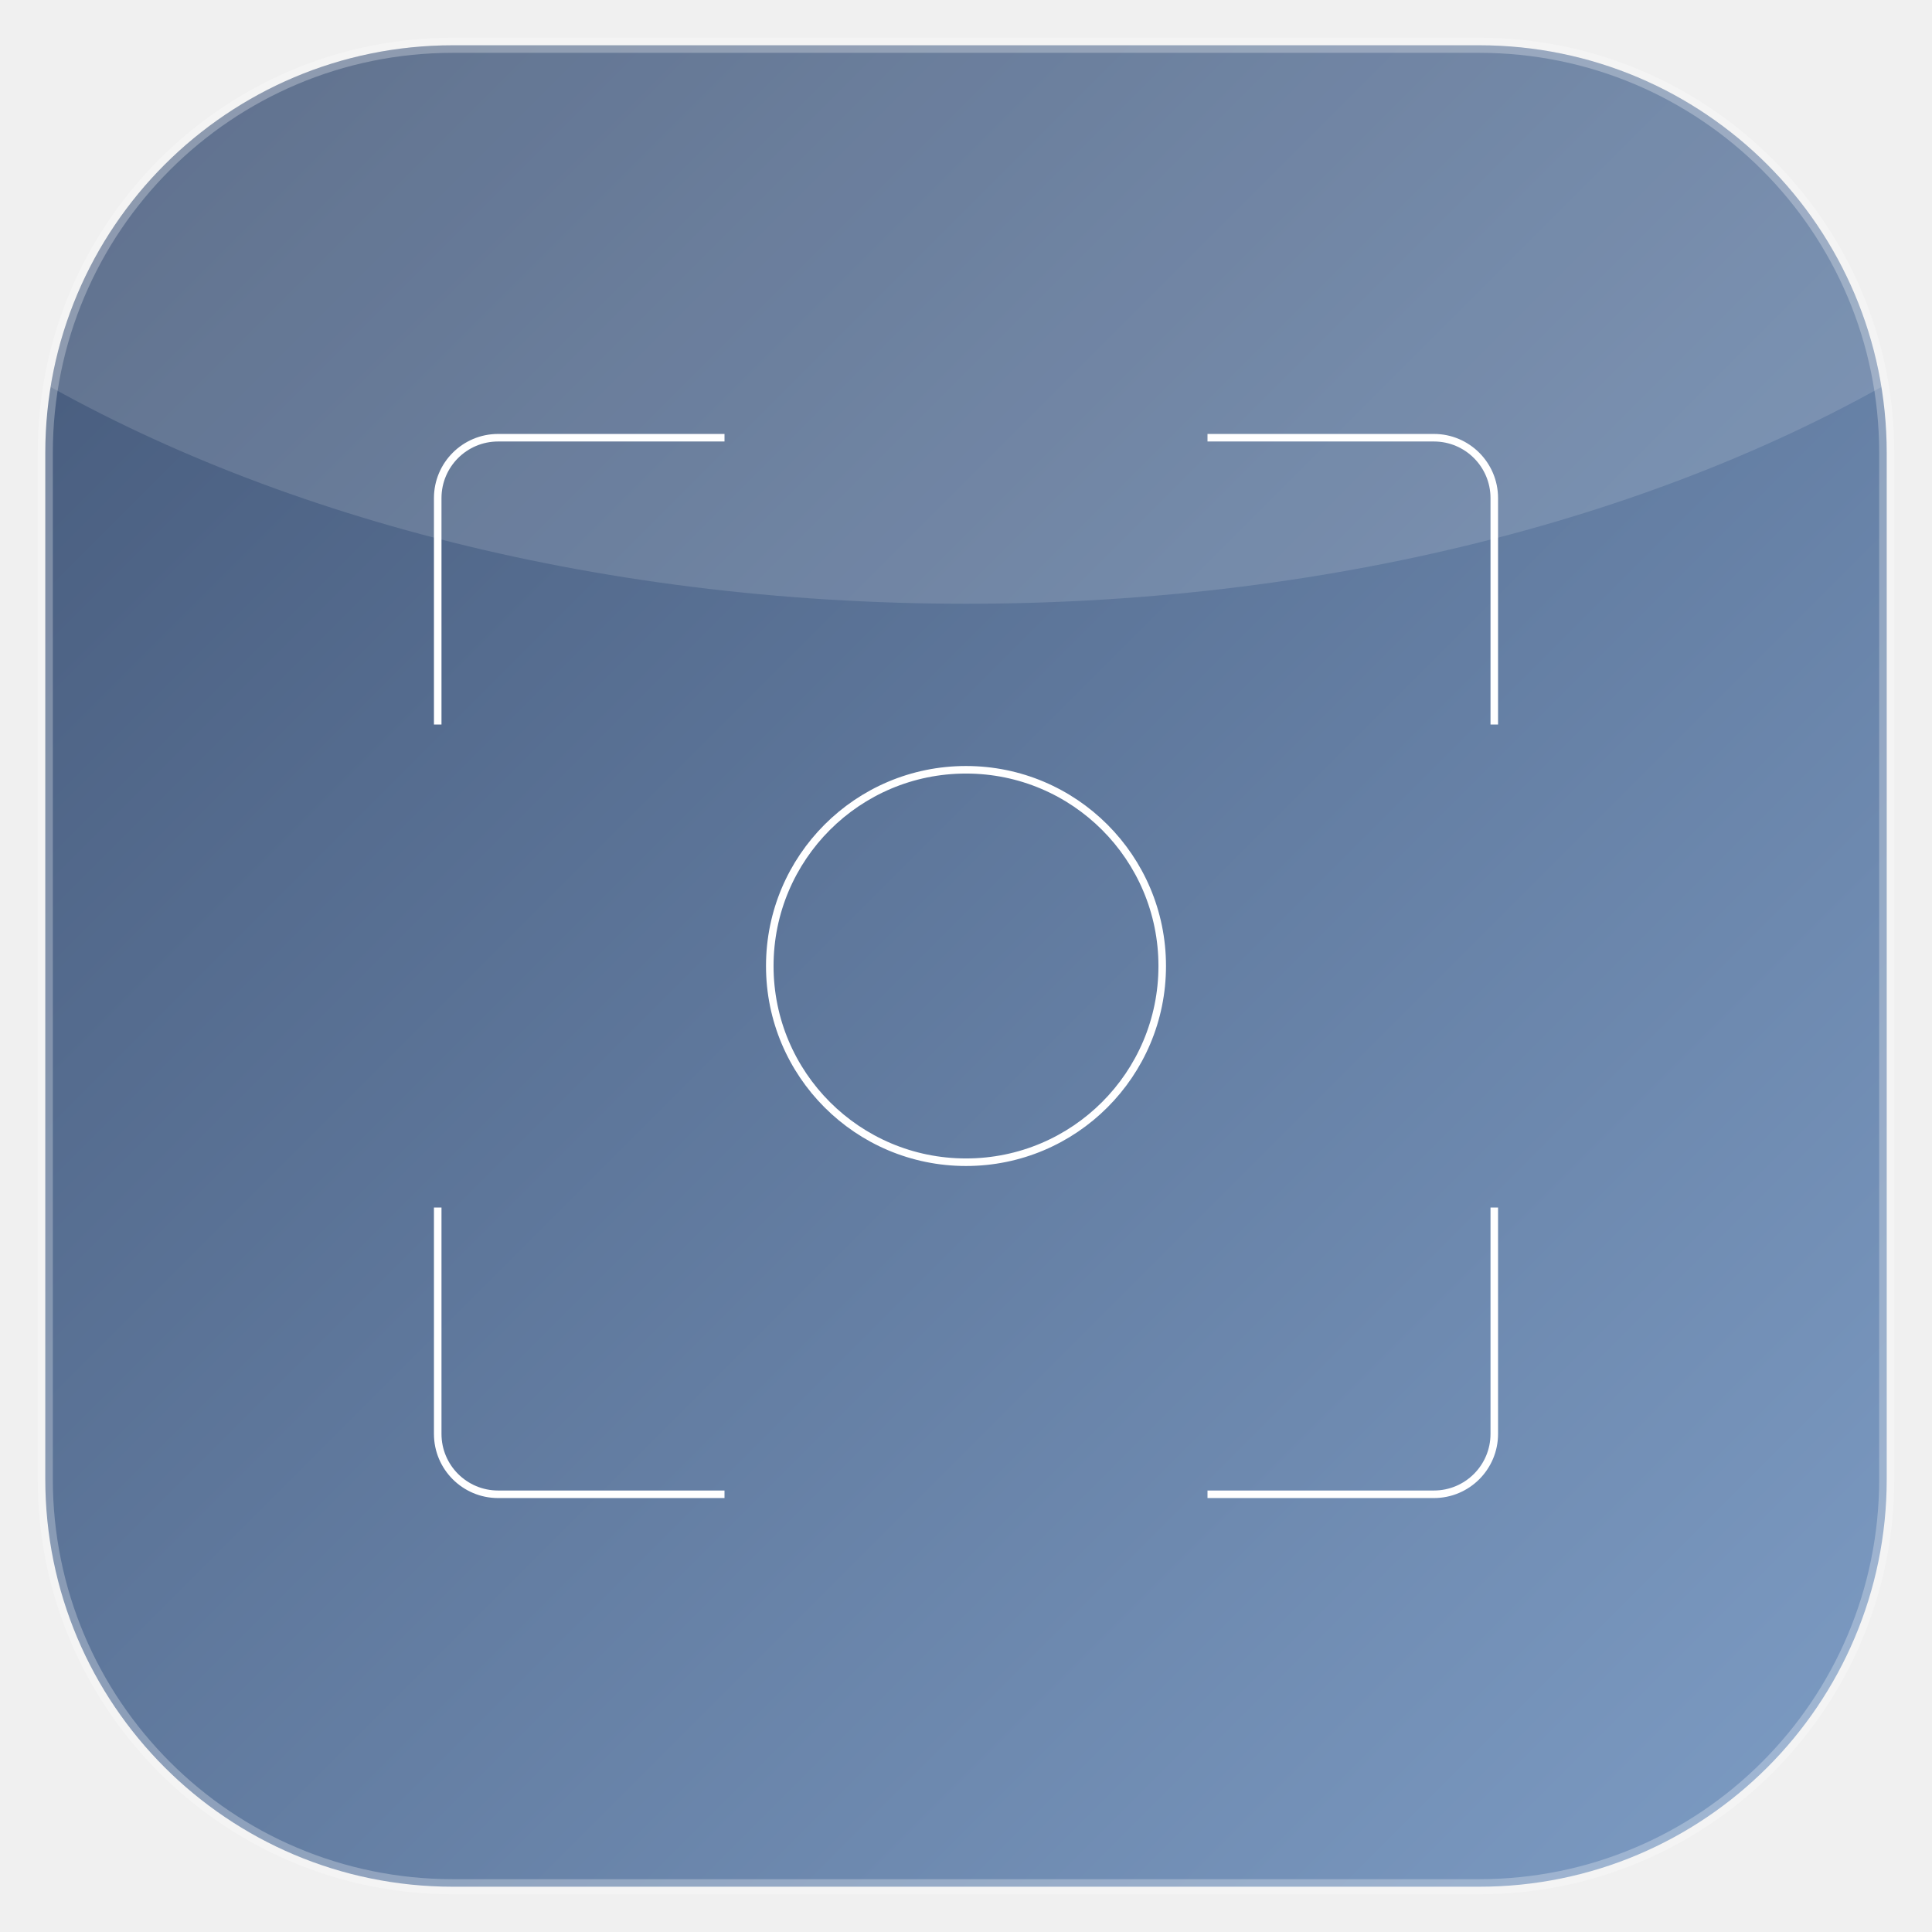
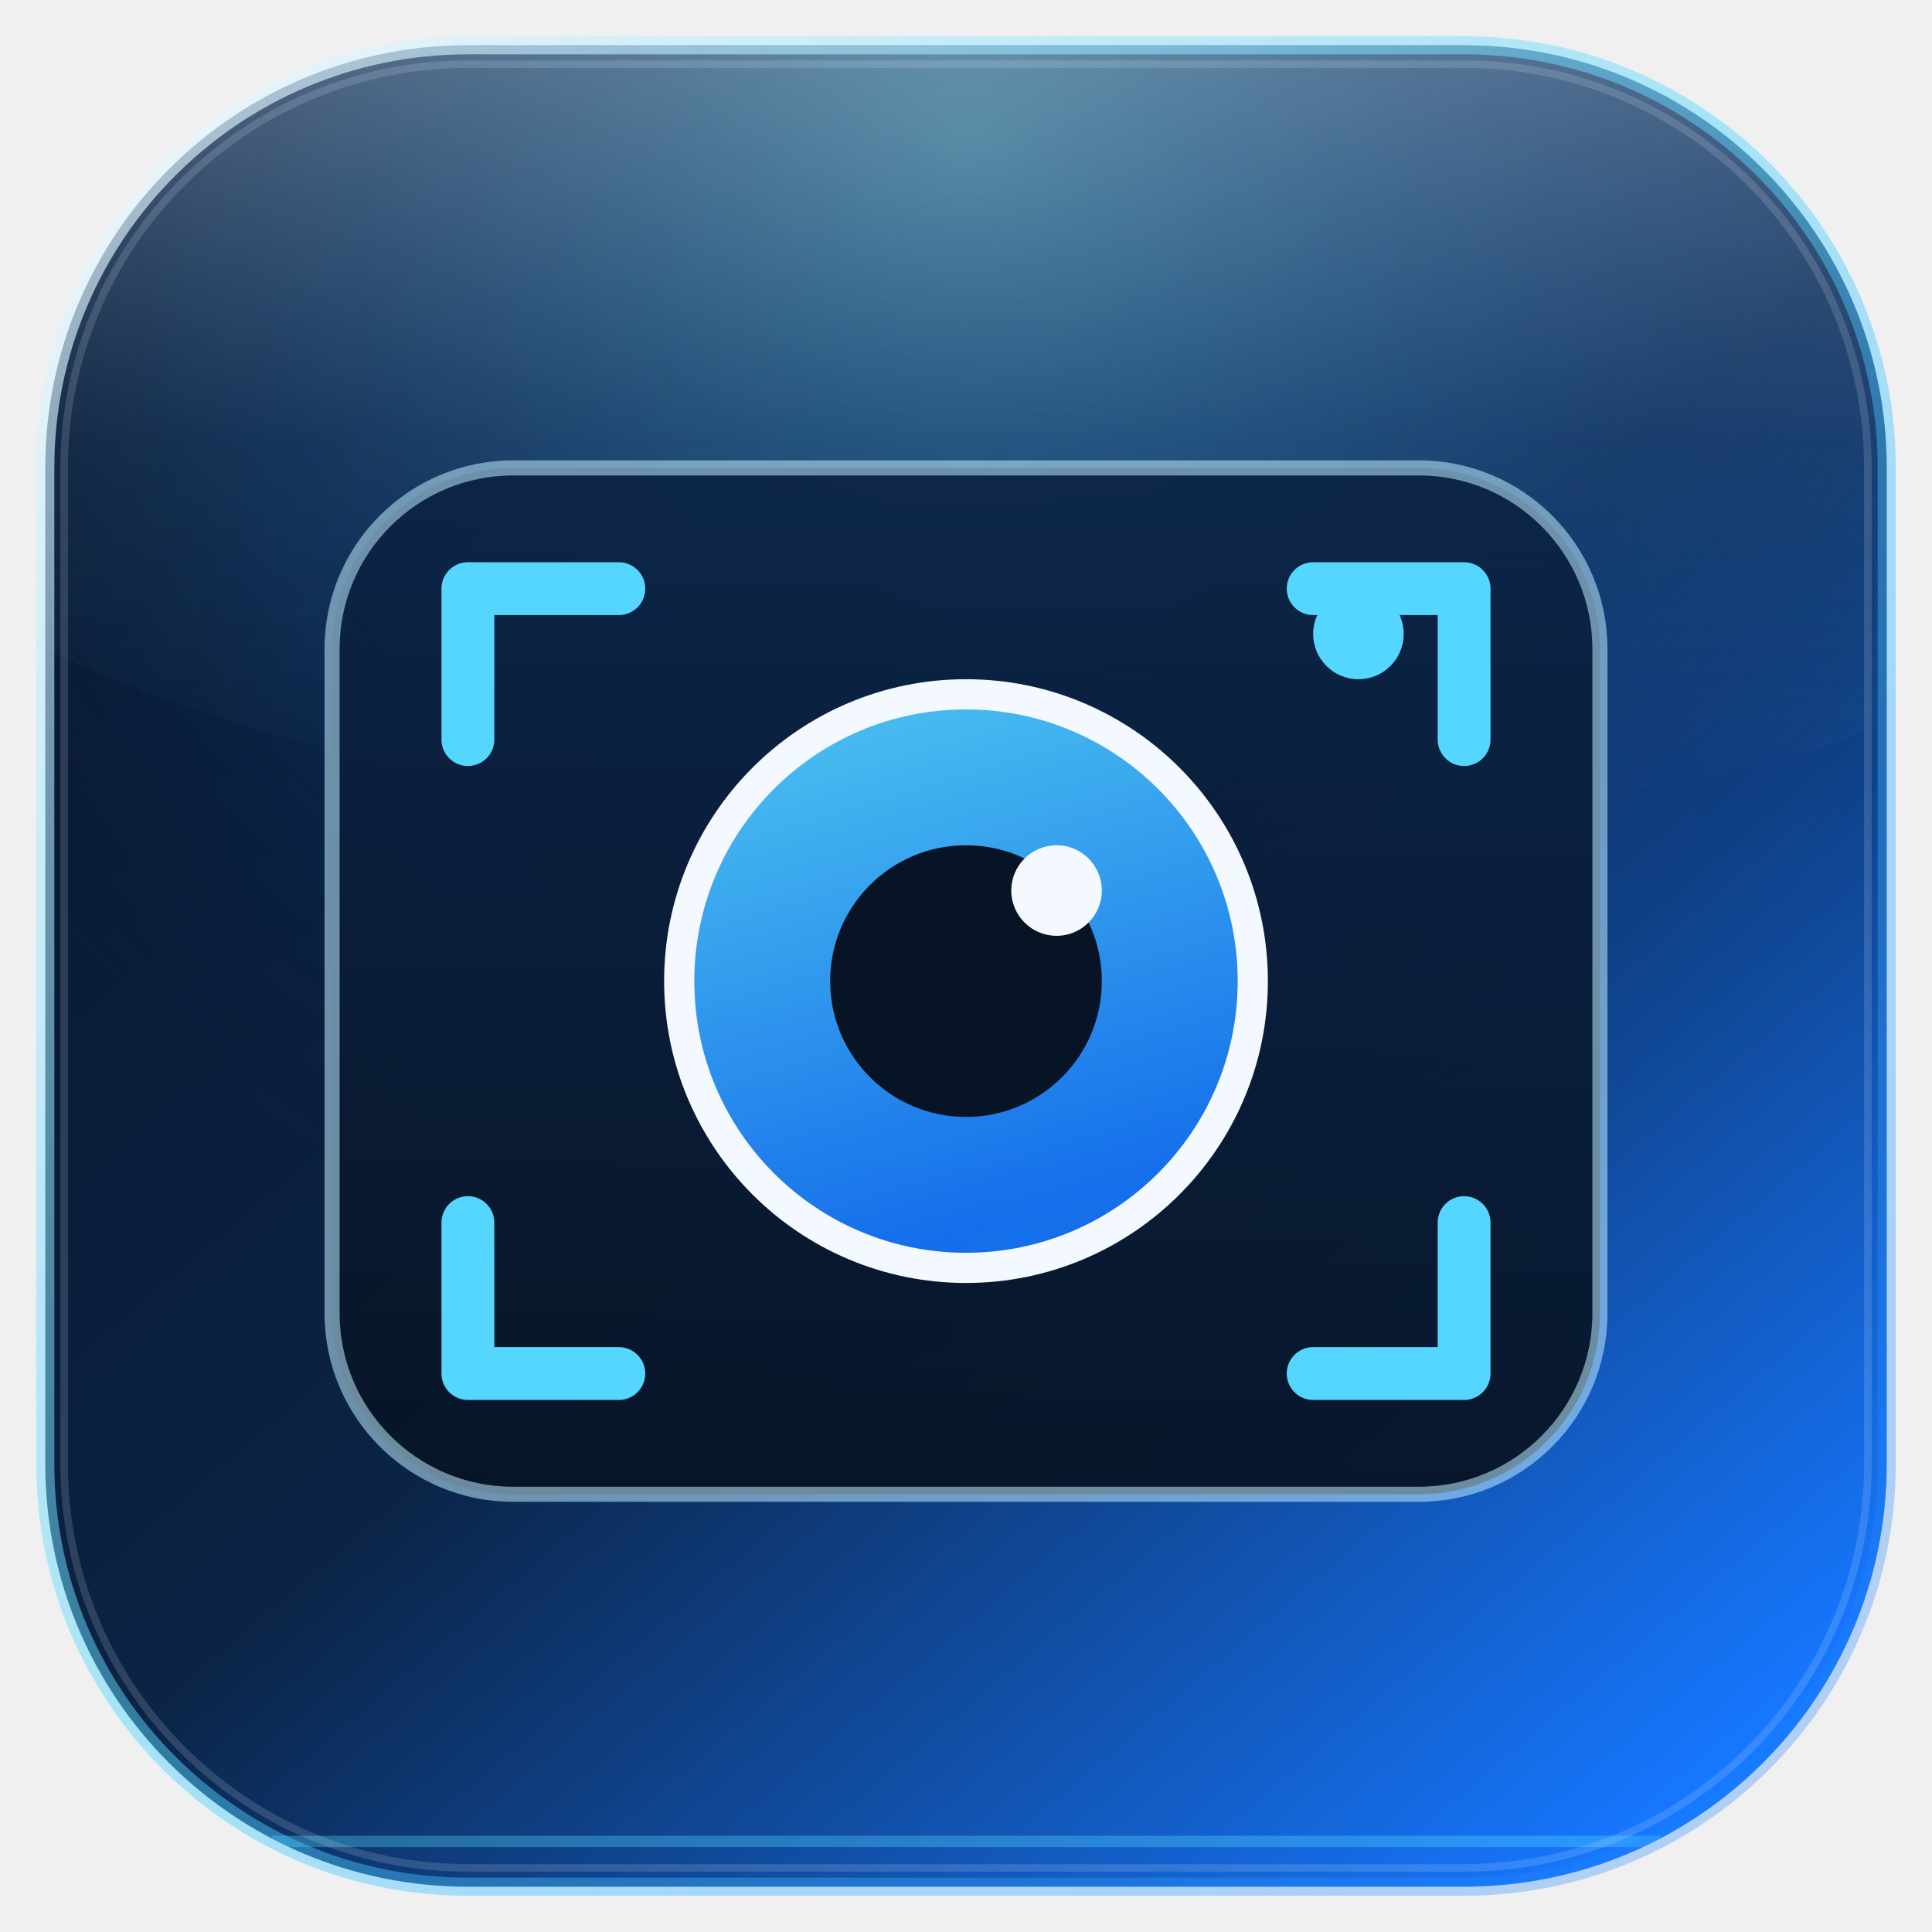
<svg xmlns="http://www.w3.org/2000/svg" viewBox="0 0 256 256" width="256" height="256">
  <defs>
-     <linearGradient id="g" x1="0" y1="0" x2="1" y2="1">
-       <stop offset="0" stop-color="#45597a" />
-       <stop offset="1" stop-color="#7d9cc4" />
+     <linearGradient id="bg" x1="0" y1="0" x2="0.85" y2="1">
+       <stop offset="0" stop-color="#071426" />
+       <stop offset="0.55" stop-color="#0B2345" />
+       <stop offset="1" stop-color="#1677FF" />
+     </linearGradient>
+     <radialGradient id="glow" cx="0.5" cy="0.28" r="0.62">
+       <stop offset="0" stop-color="#55D6FF" stop-opacity="0.42" />
+       <stop offset="0.65" stop-color="#1677FF" stop-opacity="0.12" />
+       <stop offset="1" stop-color="#071426" stop-opacity="0" />
+     </radialGradient>
+     <linearGradient id="glassFrost" x1="0" y1="0" x2="0.2" y2="1">
+       <stop offset="0" stop-color="#F4F9FF" stop-opacity="0.96" />
+       <stop offset="0.6" stop-color="#BDEBFF" stop-opacity="0.88" />
+       <stop offset="1" stop-color="#89D4FF" stop-opacity="0.82" />
+     </linearGradient>
+     <linearGradient id="glassBlue" x1="0" y1="0" x2="0.3" y2="1">
+       <stop offset="0" stop-color="#55D6FF" stop-opacity="0.92" />
+       <stop offset="1" stop-color="#1677FF" stop-opacity="0.90" />
+     </linearGradient>
+     <linearGradient id="glassDeep" x1="0" y1="0" x2="0" y2="1">
+       <stop offset="0" stop-color="#0B2345" stop-opacity="0.92" />
+       <stop offset="1" stop-color="#071426" stop-opacity="0.96" />
+     </linearGradient>
+     <linearGradient id="silver" x1="0" y1="0" x2="0" y2="1">
+       <stop offset="0" stop-color="#F4F9FF" />
+       <stop offset="0.5" stop-color="#D2E6F8" />
+       <stop offset="1" stop-color="#8FB5D8" />
+     </linearGradient>
+     <linearGradient id="sheen" x1="0" y1="0" x2="0" y2="1">
+       <stop offset="0" stop-color="#F4F9FF" stop-opacity="0.30" />
+       <stop offset="0.5" stop-color="#BDEBFF" stop-opacity="0.07" />
+       <stop offset="1" stop-color="#55D6FF" stop-opacity="0" />
+     </linearGradient>
+     <linearGradient id="rim" x1="0" y1="0" x2="1" y2="1">
+       <stop offset="0" stop-color="#F4F9FF" stop-opacity="0.68" />
+       <stop offset="0.5" stop-color="#55D6FF" stop-opacity="0.48" />
+       <stop offset="1" stop-color="#1677FF" stop-opacity="0.28" />
    </linearGradient>
    <clipPath id="sq">
-       <rect x="6" y="6" width="244" height="244" rx="54" />
+       <rect x="6" y="6" width="244" height="244" rx="56" />
    </clipPath>
  </defs>
+   <rect x="10" y="14" width="236" height="234" rx="54" fill="#030914" opacity="0.46" />
  <g clip-path="url(#sq)">
-     <rect x="6" y="6" width="244" height="244" fill="url(#g)" />
-     <ellipse cx="128" cy="-30" rx="180" ry="110" fill="#ffffff" opacity="0.14" />
+     <rect x="6" y="6" width="244" height="244" fill="url(#bg)" />
+     <circle cx="128" cy="76" r="136" fill="url(#glow)" />
+     <path d="M6 6 H250 V96 C188 118 68 116 6 86 Z" fill="url(#sheen)" />
+     <rect x="44" y="62" width="168" height="136" rx="24" fill="url(#glassDeep)" stroke="#BDEBFF" stroke-opacity="0.55" stroke-width="2" />
+     <path d="M62 98 V78 h20 M194 98 V78 h-20 M62 162 V182 h20 M194 162 V182 h-20" fill="none" stroke="#55D6FF" stroke-width="7" stroke-linecap="round" stroke-linejoin="round" />
+     <circle cx="128" cy="130" r="38" fill="url(#glassBlue)" stroke="#F4F9FF" stroke-width="4" />
+     <circle cx="128" cy="130" r="18" fill="#071426" />
+     <circle cx="140" cy="118" r="6" fill="#F4F9FF" />
+     <circle cx="180" cy="84" r="6" fill="#55D6FF" />
+     <path d="M36 244 H220" stroke="#55D6FF" stroke-width="1.5" stroke-opacity="0.35" />
  </g>
-   <rect x="6" y="6" width="244" height="244" rx="54" fill="none" stroke="#ffffff" stroke-opacity="0.28" stroke-width="2" />
-   <g fill="#ffffff" stroke="#ffffff">
-     <path fill="none" d="M58 96 V66 a8 8 0 0 1 8-8 h30 M160 58 h30 a8 8 0 0 1 8 8 v30 M198 160 v30 a8 8 0 0 1-8 8 h-30 M96 198 H66 a8 8 0 0 1-8-8 v-30" />
-     <circle cx="128" cy="128" r="26" fill="none" />
-   </g>
+   <rect x="6" y="6" width="244" height="244" rx="56" fill="none" stroke="url(#rim)" stroke-width="2.4" />
+   <rect x="8.5" y="8.5" width="239" height="239" rx="53.5" fill="none" stroke="#F4F9FF" stroke-opacity="0.15" stroke-width="1" />
</svg>
